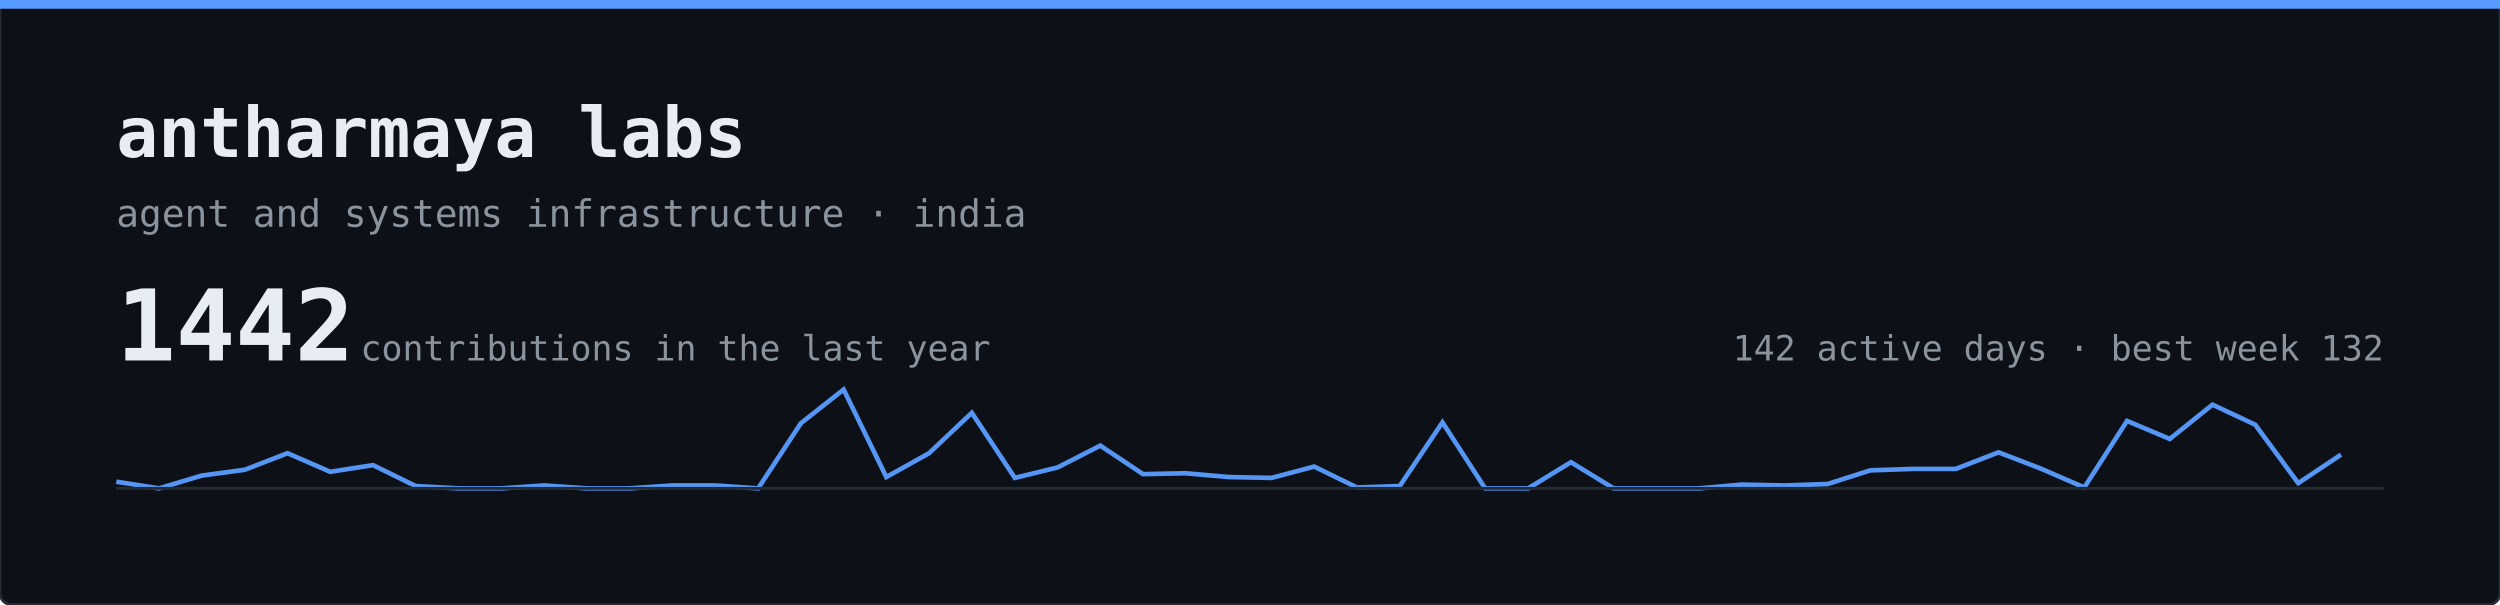
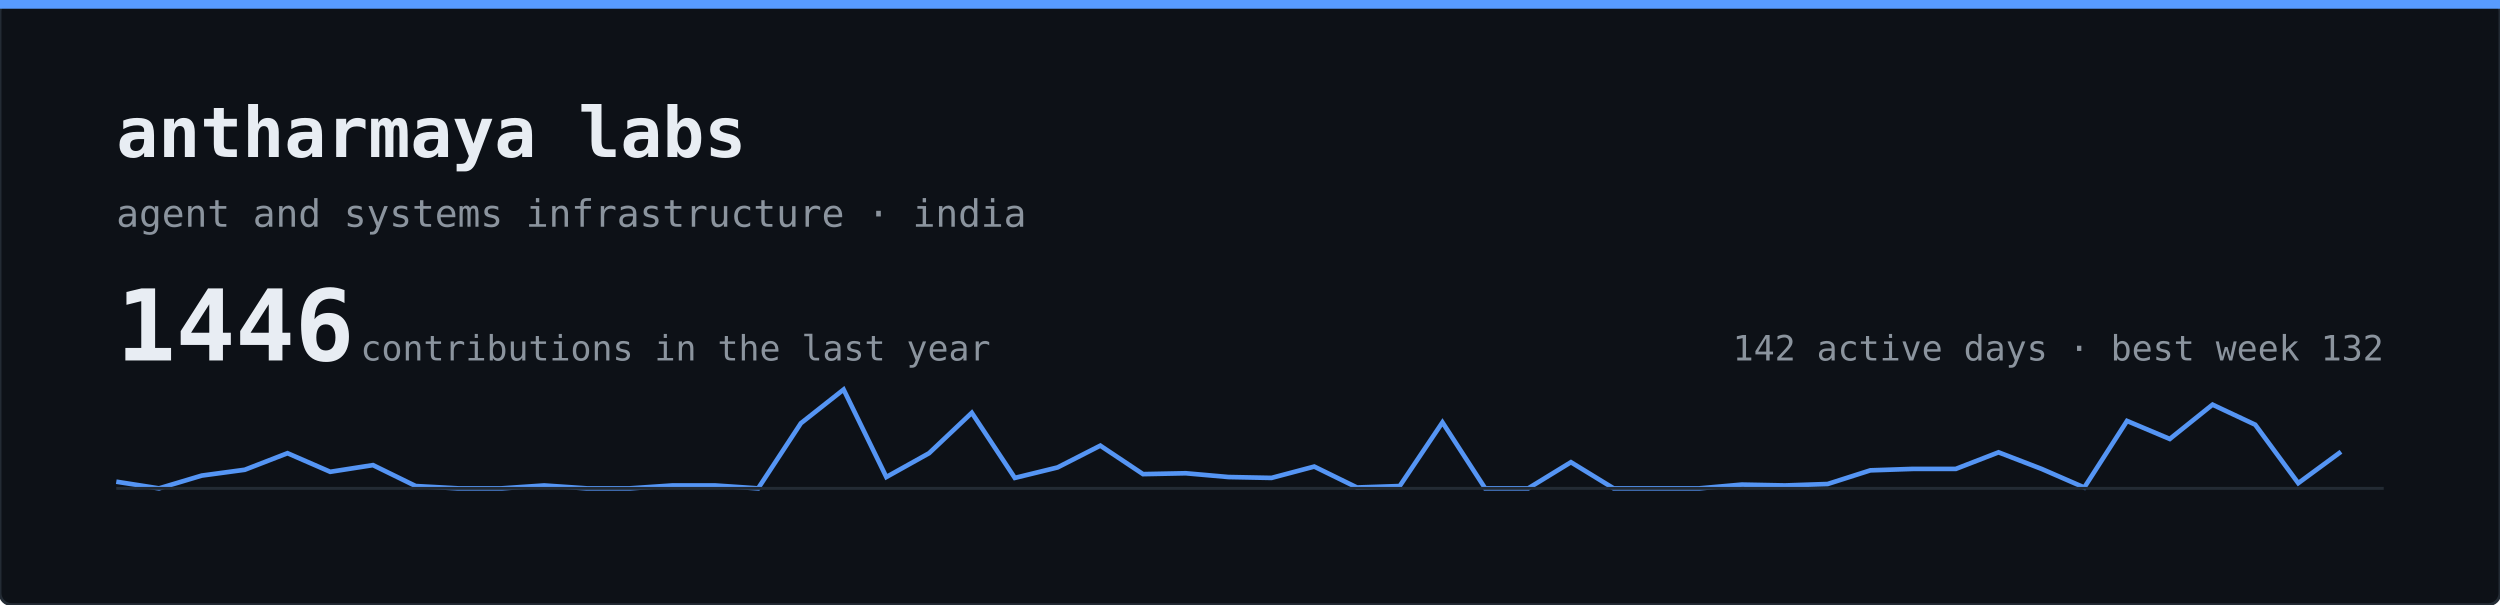
- <svg xmlns="http://www.w3.org/2000/svg" width="860" height="208" viewBox="0 0 860 208" role="img" aria-label="antharmaya labs. 1442 contributions in the last year.">
+ <svg xmlns="http://www.w3.org/2000/svg" width="860" height="208" viewBox="0 0 860 208" role="img" aria-label="antharmaya labs. 1446 contributions in the last year.">
  <rect width="860" height="208" rx="4" fill="#0d1117" stroke="#232b34" stroke-width="1" />
  <rect width="860" height="3" fill="#589bff" />
  <text x="40" y="54" font-family="ui-monospace,SFMono-Regular,'SF Mono','JetBrains Mono',Menlo,Consolas,'DejaVu Sans Mono',monospace" font-size="24" font-weight="700" fill="#e8edf3">antharmaya labs</text>
  <text x="40" y="78" font-family="ui-monospace,SFMono-Regular,'SF Mono','JetBrains Mono',Menlo,Consolas,'DejaVu Sans Mono',monospace" font-size="13" fill="#8b949e">agent and systems infrastructure · india</text>
-   <text x="40" y="124" font-family="ui-monospace,SFMono-Regular,'SF Mono','JetBrains Mono',Menlo,Consolas,'DejaVu Sans Mono',monospace" font-size="34" font-weight="700" fill="#e8edf3">1442</text>
+   <text x="40" y="124" font-family="ui-monospace,SFMono-Regular,'SF Mono','JetBrains Mono',Menlo,Consolas,'DejaVu Sans Mono',monospace" font-size="34" font-weight="700" fill="#e8edf3">1446</text>
  <text x="124" y="124" font-family="ui-monospace,SFMono-Regular,'SF Mono','JetBrains Mono',Menlo,Consolas,'DejaVu Sans Mono',monospace" font-size="12" fill="#8b949e">contributions in the last year</text>
  <text x="820" y="124" font-family="ui-monospace,SFMono-Regular,'SF Mono','JetBrains Mono',Menlo,Consolas,'DejaVu Sans Mono',monospace" font-size="12" fill="#8b949e" text-anchor="end">142 active days  ·  best week 132</text>
-   <polyline points="40.0,165.7 54.7,168.0 69.4,163.6 84.2,161.6 98.9,155.9 113.6,162.3 128.3,160.0 143.0,167.2 157.7,168.0 172.5,168.0 187.2,167.0 201.9,168.0 216.6,168.0 231.3,167.0 246.0,167.0 260.8,168.0 275.5,145.6 290.2,134.0 304.9,164.1 319.6,155.9 334.3,142.0 349.1,164.4 363.8,160.8 378.5,153.3 393.2,163.1 407.9,162.8 422.6,164.1 437.4,164.4 452.1,160.5 466.8,167.7 481.5,167.2 496.2,145.3 510.9,168.0 525.7,168.0 540.4,159.0 555.1,168.0 569.8,168.0 584.5,168.0 599.2,166.7 614.0,167.0 628.7,166.5 643.4,161.8 658.1,161.3 672.8,161.3 687.5,155.6 702.3,161.3 717.0,167.7 731.7,144.8 746.4,151.0 761.1,139.2 775.8,146.1 790.6,166.2 805.3,156.4" fill="none" stroke="#589bff" stroke-width="1.6" opacity="0.95" />
+   <polyline points="40.0,165.7 54.7,168.0 69.4,163.6 84.2,161.6 98.9,155.9 113.6,162.3 128.3,160.0 143.0,167.2 157.7,168.0 172.5,168.0 187.2,167.0 201.9,168.0 216.6,168.0 231.3,167.0 246.0,167.0 260.8,168.0 275.5,145.6 290.2,134.0 304.9,164.1 319.6,155.9 334.3,142.0 349.1,164.4 363.8,160.8 378.5,153.3 393.2,163.1 407.9,162.8 422.6,164.1 437.4,164.4 452.1,160.5 466.8,167.7 481.5,167.2 496.2,145.3 510.9,168.0 525.7,168.0 540.4,159.0 555.1,168.0 569.8,168.0 584.5,168.0 599.2,166.7 614.0,167.0 628.7,166.5 643.4,161.8 658.1,161.3 672.8,161.3 687.5,155.6 702.3,161.3 717.0,167.7 731.7,144.8 746.4,151.0 761.1,139.2 775.8,146.1 790.6,166.2 805.3,155.4" fill="none" stroke="#589bff" stroke-width="1.6" opacity="0.95" />
  <line x1="40" y1="168" x2="820" y2="168" stroke="#232b34" stroke-width="1" />
</svg>
